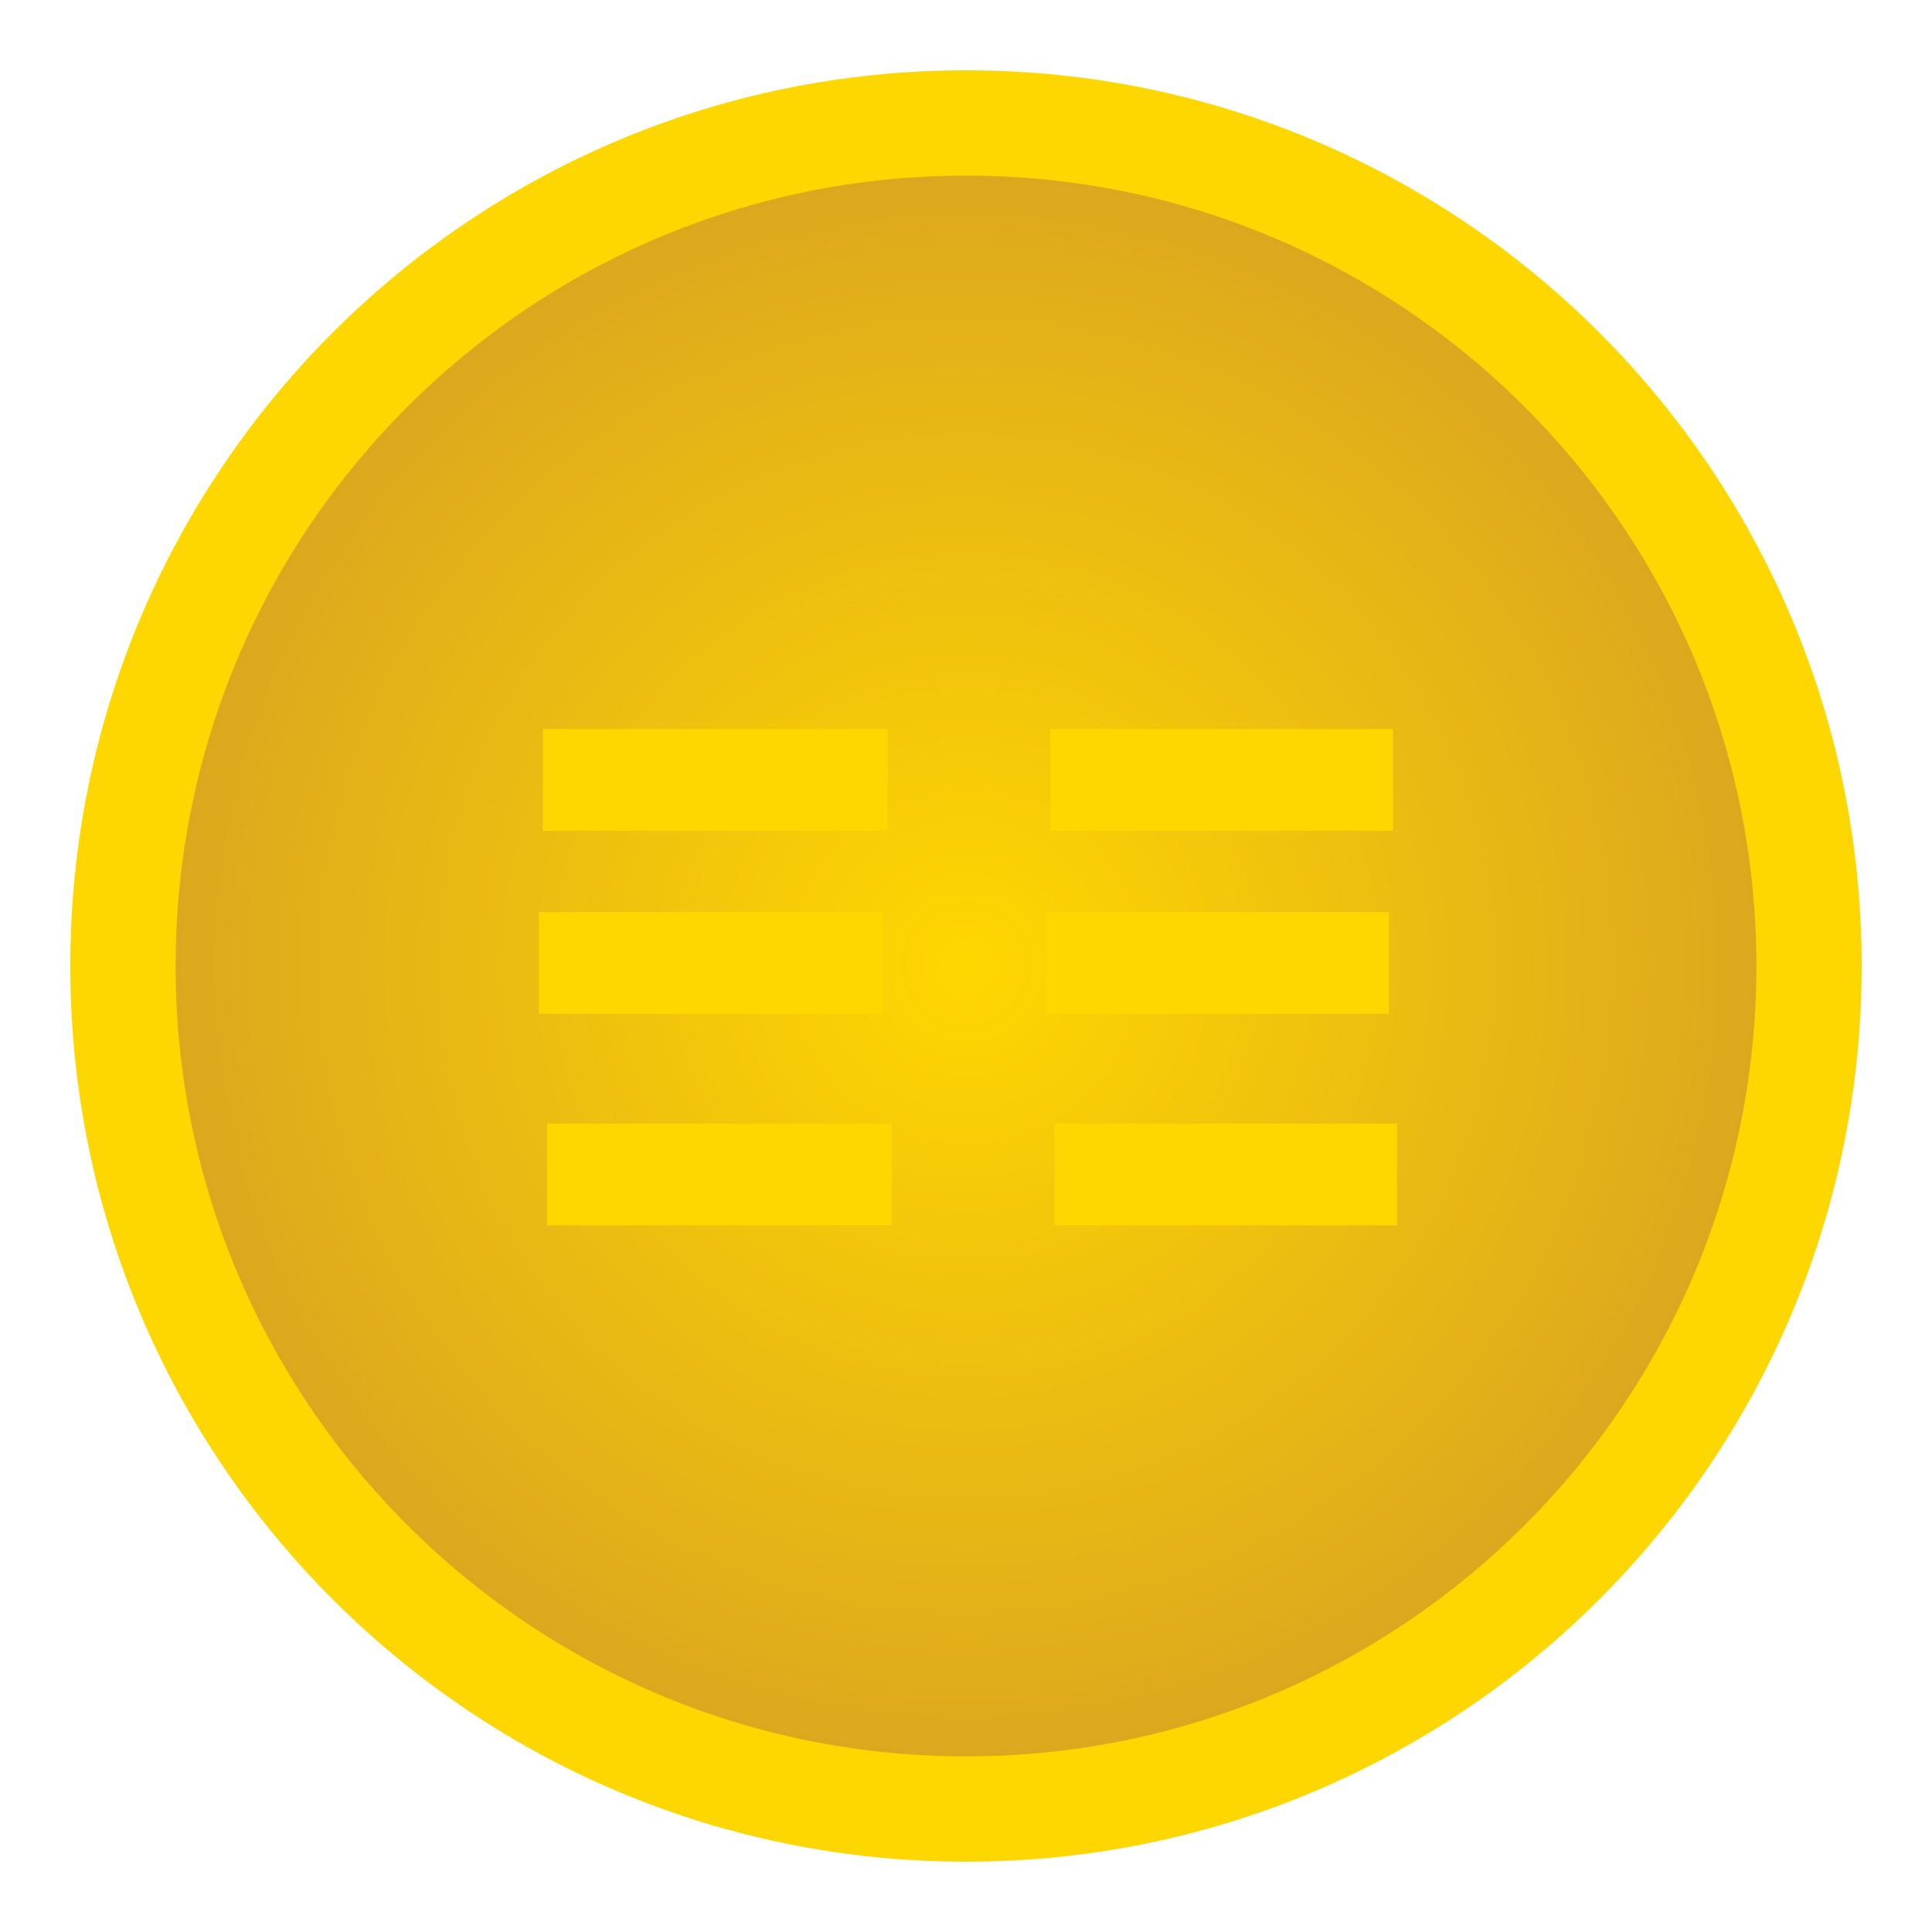
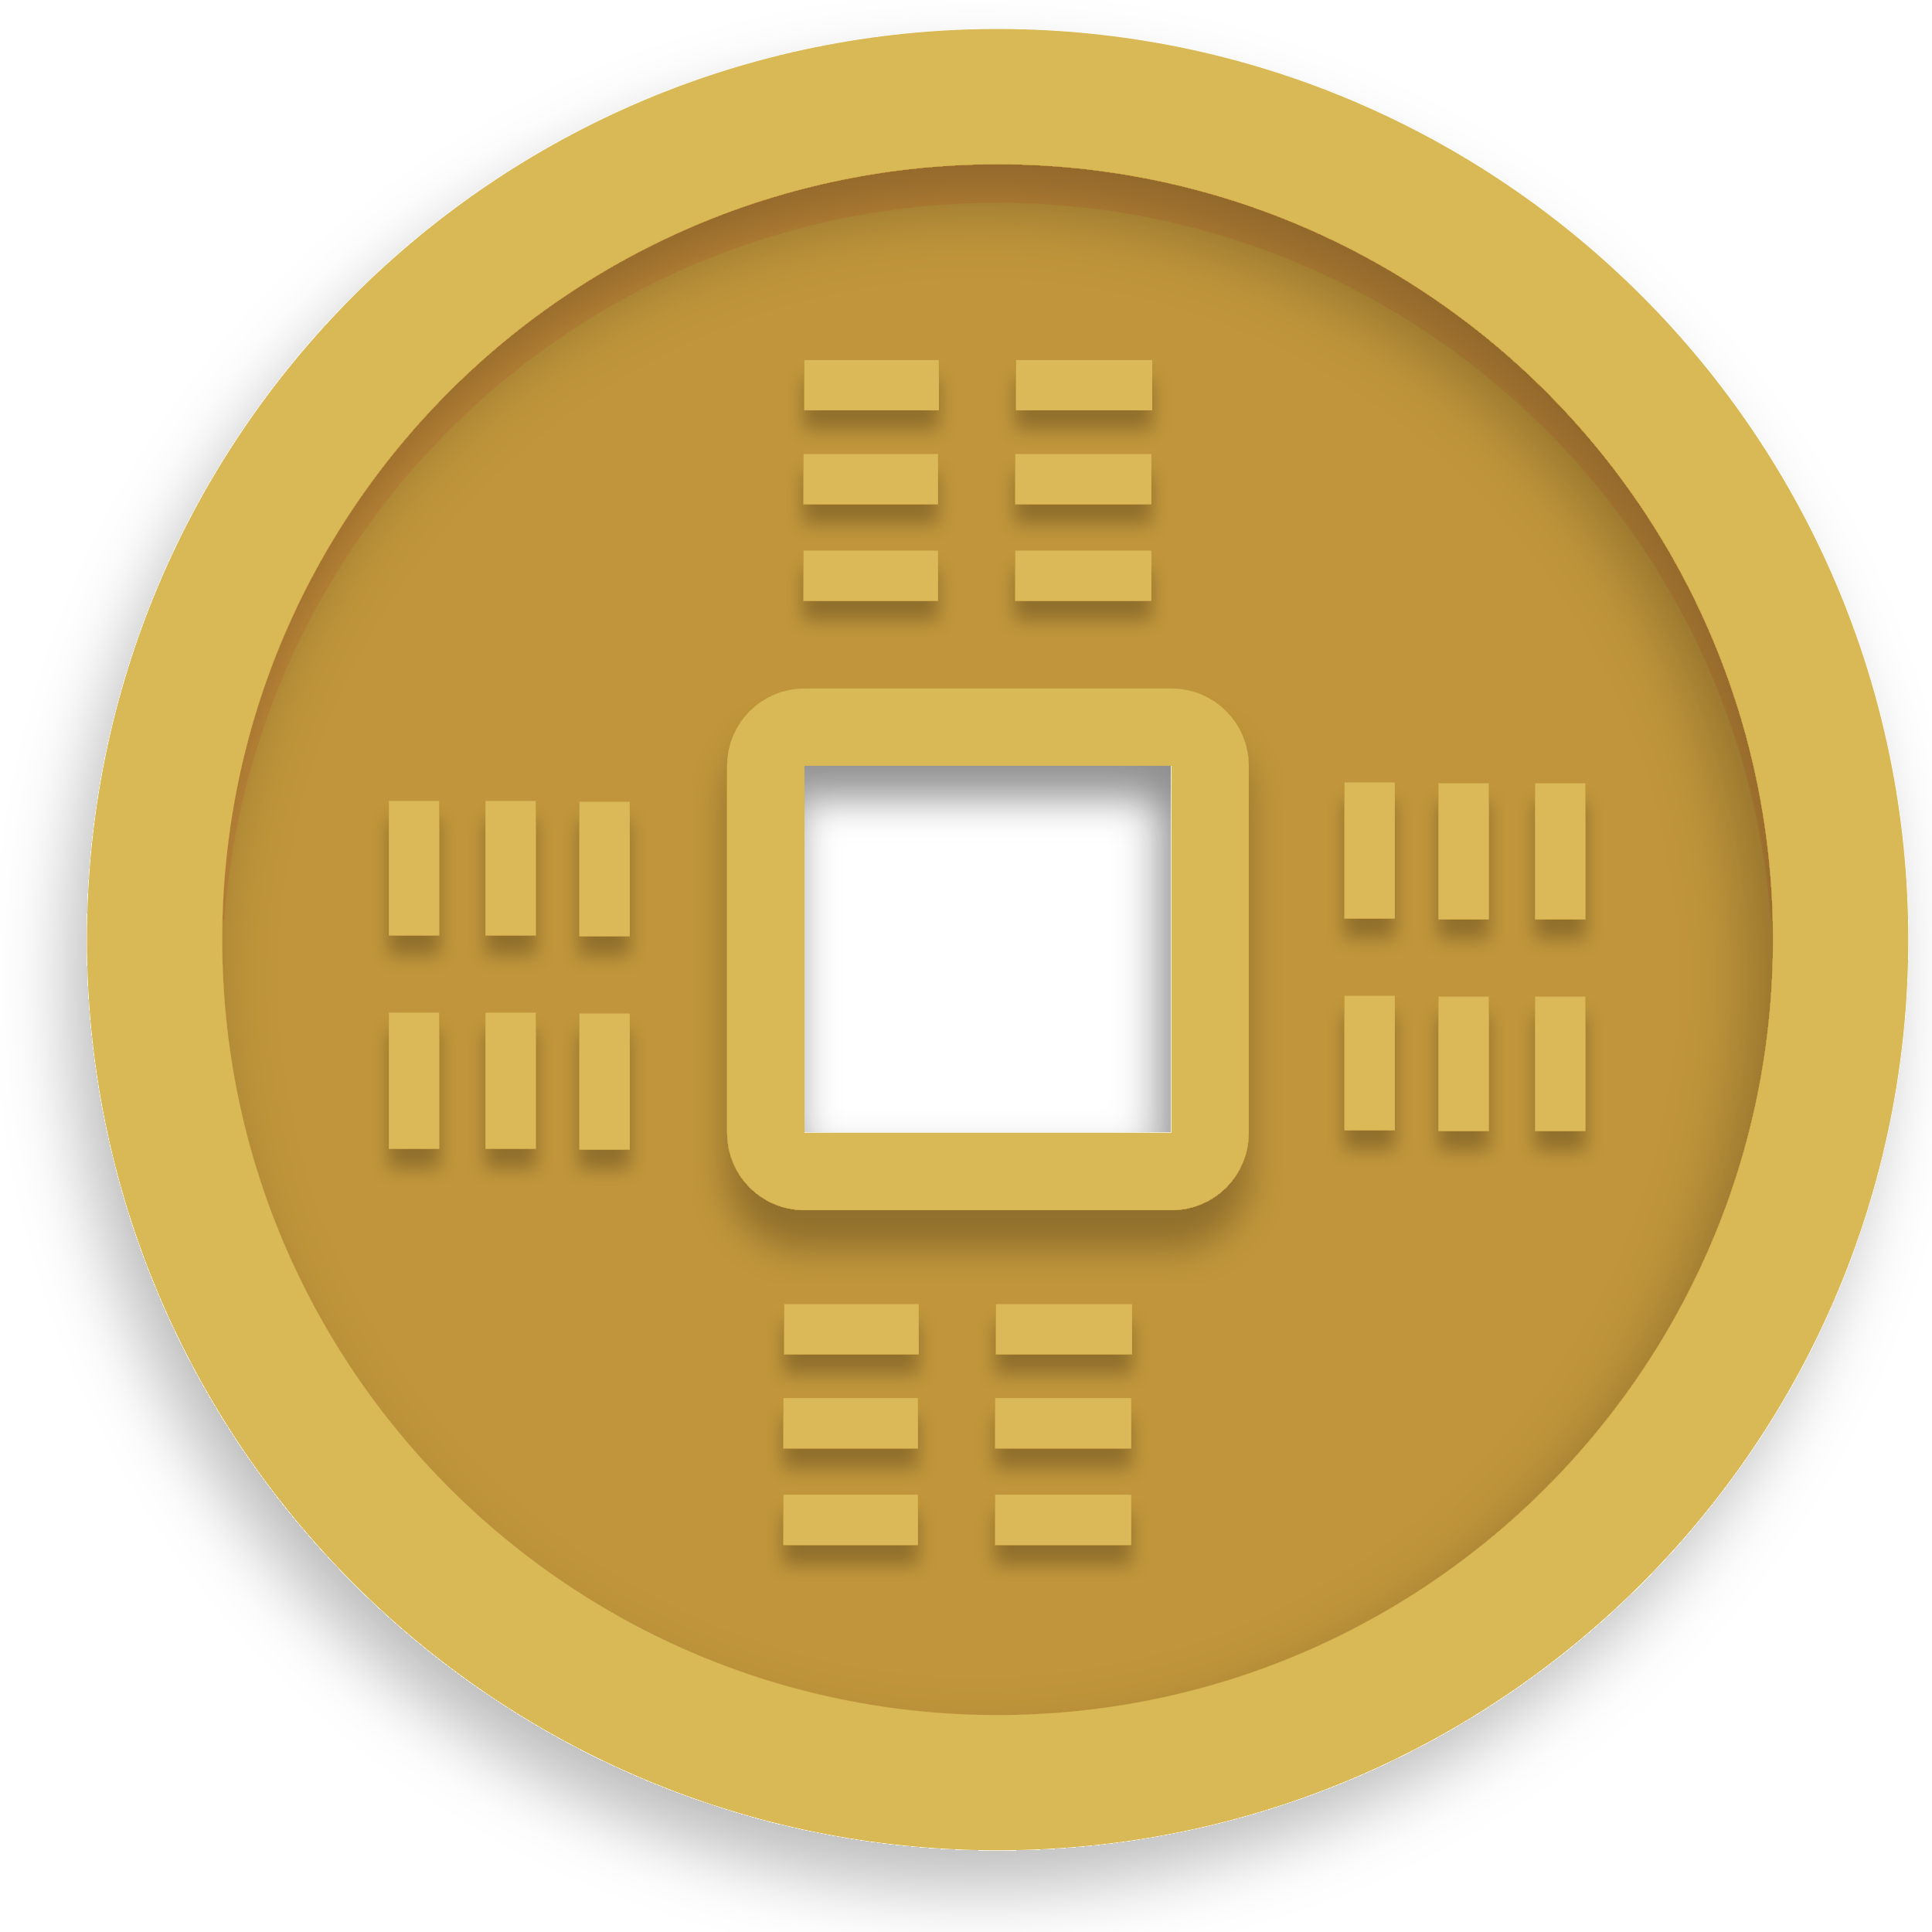
- <svg xmlns="http://www.w3.org/2000/svg" width="100%" height="100%" viewBox="0 0 100 100" version="1.1" xml:space="preserve" style="fill-rule:evenodd;clip-rule:evenodd;">
-   <circle cx="50" cy="50" r="43.636" style="fill:url(#_Radial1);stroke:rgb(255,215,0);stroke-width:5.45px;" />
-   <circle cx="50" cy="50" r="41.818" style="fill:none;" />
-   <path d="M45.946,37.737L28.105,37.737L28.105,43L45.946,43L45.946,37.737ZM54.367,37.737L54.367,43L72.105,43L72.105,37.737L54.367,37.737Z" style="fill:rgb(255,215,0);" />
-   <g transform="matrix(1,0,0,1,-0.210526,9.47368)">
-     <path d="M45.946,37.737L28.105,37.737L28.105,43L45.946,43L45.946,37.737ZM54.367,37.737L54.367,43L72.105,43L72.105,37.737L54.367,37.737Z" style="fill:rgb(255,215,0);" />
-   </g>
-   <g transform="matrix(1,0,0,1,0.210526,20.421)">
-     <path d="M45.946,37.737L28.105,37.737L28.105,43L45.946,43L45.946,37.737ZM54.367,37.737L54.367,43L72.105,43L72.105,37.737L54.367,37.737Z" style="fill:rgb(255,215,0);" />
+ <svg xmlns="http://www.w3.org/2000/svg" width="100" height="100" viewBox="0 0 100 100" fill="none">
+   <g filter="url(#filter0_d_15_3199)">
+     <path d="M51.136 4.636C75.16 4.636 94.636 24.335 94.636 48.636C94.636 72.936 75.16 92.636 51.136 92.636C27.112 92.636 7.636 72.936 7.636 48.636C7.636 24.335 27.112 4.636 51.136 4.636ZM41.636 39.636V58.636H60.636V39.636H41.636Z" fill="#C0953A" />
+   </g>
+   <g filter="url(#filter1_d_15_3199)">
+     <rect x="39.636" y="37.636" width="23" height="23" rx="2" stroke="#D9B956" stroke-width="4" />
+   </g>
+   <g filter="url(#filter2_d_15_3199)">
+     <path d="M48.594 21.236H41.636V18.636H48.594V21.236ZM59.636 21.236H52.594V18.636H59.636V21.236Z" fill="#DCB958" />
+   </g>
+   <g filter="url(#filter3_d_15_3199)">
+     <path d="M48.552 26.1H41.594V23.5H48.552V26.1ZM59.594 26.1H52.552V23.5H59.594V26.1Z" fill="#DCB958" />
+   </g>
+   <g filter="url(#filter4_d_15_3199)">
+     <path d="M48.552 31.1H41.594V28.5H48.552V31.1ZM59.594 31.1H52.552V28.5H59.594V31.1Z" fill="#DCB958" />
+   </g>
+   <g filter="url(#filter5_d_15_3199)">
+     <path d="M47.552 70.1H40.594V67.5H47.552V70.1ZM58.594 70.1H51.552V67.5H58.594V70.1Z" fill="#DCB958" />
+   </g>
+   <g filter="url(#filter6_d_15_3199)">
+     <path d="M47.51 74.964H40.552V72.365H47.51V74.964ZM58.552 74.964H51.51V72.365H58.552V74.964Z" fill="#DCB958" />
+   </g>
+   <g filter="url(#filter7_d_15_3199)">
+     <path d="M47.51 79.964H40.552V77.365H47.51V79.964ZM58.552 79.964H51.51V77.365H58.552V79.964Z" fill="#DCB958" />
+   </g>
+   <g filter="url(#filter8_d_15_3199)">
+     <path d="M72.194 51.542V58.5H69.594V51.542H72.194ZM72.194 40.5V47.542H69.594V40.5H72.194Z" fill="#DCB958" />
+   </g>
+   <g filter="url(#filter9_d_15_3199)">
+     <path d="M77.058 51.584V58.542H74.458V51.584H77.058ZM77.058 40.542V47.584H74.458V40.542H77.058Z" fill="#DCB958" />
+   </g>
+   <g filter="url(#filter10_d_15_3199)">
+     <path d="M82.058 51.584V58.542H79.458V51.584H82.058ZM82.058 40.542V47.584H79.458V40.542H82.058Z" fill="#DCB958" />
+   </g>
+   <g filter="url(#filter11_d_15_3199)">
+     <path d="M29.994 48.458V41.5H32.594V48.458H29.994ZM29.994 59.5V52.458H32.594V59.5H29.994Z" fill="#DCB958" />
+   </g>
+   <g filter="url(#filter12_d_15_3199)">
+     <path d="M25.13 48.416V41.458H27.73V48.416H25.13ZM25.13 59.458V52.416H27.73V59.458H25.13Z" fill="#DCB958" />
+   </g>
+   <g filter="url(#filter13_d_15_3199)">
+     <path d="M20.13 48.416V41.458H22.73V48.416H20.13ZM20.13 59.458V52.416H22.73V59.458H20.13Z" fill="#DCB958" />
+   </g>
+   <path d="M51.636 3.5C76.661 3.5 97.132 23.001 98.679 47.636H91.661C90.127 26.871 72.793 10.5 51.636 10.5C30.479 10.5 13.146 26.871 11.612 47.636H4.594C6.141 23.001 26.611 3.5 51.636 3.5Z" fill="#BF8838" />
+   <g filter="url(#filter14_d_15_3199)">
+     <path d="M51.636 92.272C75.736 92.272 95.272 72.736 95.272 48.636C95.272 24.537 75.736 5 51.636 5C27.537 5 8 24.537 8 48.636C8 72.736 27.537 92.272 51.636 92.272Z" stroke="#D9B956" stroke-width="7" />
  </g>
  <defs>
-     <radialGradient id="_Radial1" cx="0" cy="0" r="1" gradientUnits="userSpaceOnUse" gradientTransform="matrix(43.6364,0,0,43.6364,50,50)">
-       <stop offset="0" style="stop-color:rgb(255,215,0);stop-opacity:1" />
-       <stop offset="1" style="stop-color:rgb(218,165,32);stop-opacity:1" />
-     </radialGradient>
+     <filter id="filter0_d_15_3199" x="4.636" y="3.636" width="91" height="92" filterUnits="userSpaceOnUse">
+       <feFlood flood-opacity="0" result="BackgroundImageFix" />
+       <feColorMatrix in="SourceAlpha" type="matrix" values="0 0 0 0 0 0 0 0 0 0 0 0 0 0 0 0 0 0 127 0" result="hardAlpha" />
+       <feOffset dx="-1" dy="1" />
+       <feGaussianBlur stdDeviation="1" />
+       <feComposite in2="hardAlpha" operator="out" />
+       <feColorMatrix type="matrix" values="0 0 0 0 0 0 0 0 0 0 0 0 0 0 0 0 0 0 0.25 0" />
+       <feBlend mode="normal" in2="BackgroundImageFix" result="effect1_dropShadow_15_3199" />
+       <feBlend mode="normal" in="SourceGraphic" in2="effect1_dropShadow_15_3199" result="shape" />
+     </filter>
+     <filter id="filter1_d_15_3199" x="35.836" y="35.636" width="30.6" height="30.8" filterUnits="userSpaceOnUse">
+       <feFlood flood-opacity="0" result="BackgroundImageFix" />
+       <feColorMatrix in="SourceAlpha" type="matrix" values="0 0 0 0 0 0 0 0 0 0 0 0 0 0 0 0 0 0 127 0" result="hardAlpha" />
+       <feOffset dy="2" />
+       <feGaussianBlur stdDeviation="0.9" />
+       <feComposite in2="hardAlpha" operator="out" />
+       <feColorMatrix type="matrix" values="0 0 0 0 0 0 0 0 0 0 0 0 0 0 0 0 0 0 0.25 0" />
+       <feBlend mode="normal" in2="BackgroundImageFix" result="effect1_dropShadow_15_3199" />
+       <feBlend mode="normal" in="SourceGraphic" in2="effect1_dropShadow_15_3199" result="shape" />
+     </filter>
+     <filter id="filter2_d_15_3199" x="40.736" y="18.636" width="19.8" height="4.5" filterUnits="userSpaceOnUse">
+       <feFlood flood-opacity="0" result="BackgroundImageFix" />
+       <feColorMatrix in="SourceAlpha" type="matrix" values="0 0 0 0 0 0 0 0 0 0 0 0 0 0 0 0 0 0 127 0" result="hardAlpha" />
+       <feOffset dy="1" />
+       <feGaussianBlur stdDeviation="0.45" />
+       <feComposite in2="hardAlpha" operator="out" />
+       <feColorMatrix type="matrix" values="0 0 0 0 0 0 0 0 0 0 0 0 0 0 0 0 0 0 0.25 0" />
+       <feBlend mode="normal" in2="BackgroundImageFix" result="effect1_dropShadow_15_3199" />
+       <feBlend mode="normal" in="SourceGraphic" in2="effect1_dropShadow_15_3199" result="shape" />
+     </filter>
+     <filter id="filter3_d_15_3199" x="40.694" y="23.5" width="19.8" height="4.5" filterUnits="userSpaceOnUse">
+       <feFlood flood-opacity="0" result="BackgroundImageFix" />
+       <feColorMatrix in="SourceAlpha" type="matrix" values="0 0 0 0 0 0 0 0 0 0 0 0 0 0 0 0 0 0 127 0" result="hardAlpha" />
+       <feOffset dy="1" />
+       <feGaussianBlur stdDeviation="0.45" />
+       <feComposite in2="hardAlpha" operator="out" />
+       <feColorMatrix type="matrix" values="0 0 0 0 0 0 0 0 0 0 0 0 0 0 0 0 0 0 0.25 0" />
+       <feBlend mode="normal" in2="BackgroundImageFix" result="effect1_dropShadow_15_3199" />
+       <feBlend mode="normal" in="SourceGraphic" in2="effect1_dropShadow_15_3199" result="shape" />
+     </filter>
+     <filter id="filter4_d_15_3199" x="40.694" y="28.5" width="19.8" height="4.5" filterUnits="userSpaceOnUse">
+       <feFlood flood-opacity="0" result="BackgroundImageFix" />
+       <feColorMatrix in="SourceAlpha" type="matrix" values="0 0 0 0 0 0 0 0 0 0 0 0 0 0 0 0 0 0 127 0" result="hardAlpha" />
+       <feOffset dy="1" />
+       <feGaussianBlur stdDeviation="0.45" />
+       <feComposite in2="hardAlpha" operator="out" />
+       <feColorMatrix type="matrix" values="0 0 0 0 0 0 0 0 0 0 0 0 0 0 0 0 0 0 0.25 0" />
+       <feBlend mode="normal" in2="BackgroundImageFix" result="effect1_dropShadow_15_3199" />
+       <feBlend mode="normal" in="SourceGraphic" in2="effect1_dropShadow_15_3199" result="shape" />
+     </filter>
+     <filter id="filter5_d_15_3199" x="39.694" y="67.5" width="19.8" height="4.5" filterUnits="userSpaceOnUse">
+       <feFlood flood-opacity="0" result="BackgroundImageFix" />
+       <feColorMatrix in="SourceAlpha" type="matrix" values="0 0 0 0 0 0 0 0 0 0 0 0 0 0 0 0 0 0 127 0" result="hardAlpha" />
+       <feOffset dy="1" />
+       <feGaussianBlur stdDeviation="0.45" />
+       <feComposite in2="hardAlpha" operator="out" />
+       <feColorMatrix type="matrix" values="0 0 0 0 0 0 0 0 0 0 0 0 0 0 0 0 0 0 0.25 0" />
+       <feBlend mode="normal" in2="BackgroundImageFix" result="effect1_dropShadow_15_3199" />
+       <feBlend mode="normal" in="SourceGraphic" in2="effect1_dropShadow_15_3199" result="shape" />
+     </filter>
+     <filter id="filter6_d_15_3199" x="39.652" y="72.365" width="19.8" height="4.5" filterUnits="userSpaceOnUse">
+       <feFlood flood-opacity="0" result="BackgroundImageFix" />
+       <feColorMatrix in="SourceAlpha" type="matrix" values="0 0 0 0 0 0 0 0 0 0 0 0 0 0 0 0 0 0 127 0" result="hardAlpha" />
+       <feOffset dy="1" />
+       <feGaussianBlur stdDeviation="0.45" />
+       <feComposite in2="hardAlpha" operator="out" />
+       <feColorMatrix type="matrix" values="0 0 0 0 0 0 0 0 0 0 0 0 0 0 0 0 0 0 0.25 0" />
+       <feBlend mode="normal" in2="BackgroundImageFix" result="effect1_dropShadow_15_3199" />
+       <feBlend mode="normal" in="SourceGraphic" in2="effect1_dropShadow_15_3199" result="shape" />
+     </filter>
+     <filter id="filter7_d_15_3199" x="39.652" y="77.365" width="19.8" height="4.5" filterUnits="userSpaceOnUse">
+       <feFlood flood-opacity="0" result="BackgroundImageFix" />
+       <feColorMatrix in="SourceAlpha" type="matrix" values="0 0 0 0 0 0 0 0 0 0 0 0 0 0 0 0 0 0 127 0" result="hardAlpha" />
+       <feOffset dy="1" />
+       <feGaussianBlur stdDeviation="0.45" />
+       <feComposite in2="hardAlpha" operator="out" />
+       <feColorMatrix type="matrix" values="0 0 0 0 0 0 0 0 0 0 0 0 0 0 0 0 0 0 0.25 0" />
+       <feBlend mode="normal" in2="BackgroundImageFix" result="effect1_dropShadow_15_3199" />
+       <feBlend mode="normal" in="SourceGraphic" in2="effect1_dropShadow_15_3199" result="shape" />
+     </filter>
+     <filter id="filter8_d_15_3199" x="68.694" y="40.5" width="4.4" height="19.9" filterUnits="userSpaceOnUse">
+       <feFlood flood-opacity="0" result="BackgroundImageFix" />
+       <feColorMatrix in="SourceAlpha" type="matrix" values="0 0 0 0 0 0 0 0 0 0 0 0 0 0 0 0 0 0 127 0" result="hardAlpha" />
+       <feOffset dy="1" />
+       <feGaussianBlur stdDeviation="0.45" />
+       <feComposite in2="hardAlpha" operator="out" />
+       <feColorMatrix type="matrix" values="0 0 0 0 0 0 0 0 0 0 0 0 0 0 0 0 0 0 0.25 0" />
+       <feBlend mode="normal" in2="BackgroundImageFix" result="effect1_dropShadow_15_3199" />
+       <feBlend mode="normal" in="SourceGraphic" in2="effect1_dropShadow_15_3199" result="shape" />
+     </filter>
+     <filter id="filter9_d_15_3199" x="73.558" y="40.542" width="4.4" height="19.9" filterUnits="userSpaceOnUse">
+       <feFlood flood-opacity="0" result="BackgroundImageFix" />
+       <feColorMatrix in="SourceAlpha" type="matrix" values="0 0 0 0 0 0 0 0 0 0 0 0 0 0 0 0 0 0 127 0" result="hardAlpha" />
+       <feOffset dy="1" />
+       <feGaussianBlur stdDeviation="0.45" />
+       <feComposite in2="hardAlpha" operator="out" />
+       <feColorMatrix type="matrix" values="0 0 0 0 0 0 0 0 0 0 0 0 0 0 0 0 0 0 0.25 0" />
+       <feBlend mode="normal" in2="BackgroundImageFix" result="effect1_dropShadow_15_3199" />
+       <feBlend mode="normal" in="SourceGraphic" in2="effect1_dropShadow_15_3199" result="shape" />
+     </filter>
+     <filter id="filter10_d_15_3199" x="78.558" y="40.542" width="4.4" height="19.9" filterUnits="userSpaceOnUse">
+       <feFlood flood-opacity="0" result="BackgroundImageFix" />
+       <feColorMatrix in="SourceAlpha" type="matrix" values="0 0 0 0 0 0 0 0 0 0 0 0 0 0 0 0 0 0 127 0" result="hardAlpha" />
+       <feOffset dy="1" />
+       <feGaussianBlur stdDeviation="0.45" />
+       <feComposite in2="hardAlpha" operator="out" />
+       <feColorMatrix type="matrix" values="0 0 0 0 0 0 0 0 0 0 0 0 0 0 0 0 0 0 0.25 0" />
+       <feBlend mode="normal" in2="BackgroundImageFix" result="effect1_dropShadow_15_3199" />
+       <feBlend mode="normal" in="SourceGraphic" in2="effect1_dropShadow_15_3199" result="shape" />
+     </filter>
+     <filter id="filter11_d_15_3199" x="29.094" y="41.5" width="4.4" height="19.9" filterUnits="userSpaceOnUse">
+       <feFlood flood-opacity="0" result="BackgroundImageFix" />
+       <feColorMatrix in="SourceAlpha" type="matrix" values="0 0 0 0 0 0 0 0 0 0 0 0 0 0 0 0 0 0 127 0" result="hardAlpha" />
+       <feOffset dy="1" />
+       <feGaussianBlur stdDeviation="0.45" />
+       <feComposite in2="hardAlpha" operator="out" />
+       <feColorMatrix type="matrix" values="0 0 0 0 0 0 0 0 0 0 0 0 0 0 0 0 0 0 0.25 0" />
+       <feBlend mode="normal" in2="BackgroundImageFix" result="effect1_dropShadow_15_3199" />
+       <feBlend mode="normal" in="SourceGraphic" in2="effect1_dropShadow_15_3199" result="shape" />
+     </filter>
+     <filter id="filter12_d_15_3199" x="24.23" y="41.458" width="4.4" height="19.9" filterUnits="userSpaceOnUse">
+       <feFlood flood-opacity="0" result="BackgroundImageFix" />
+       <feColorMatrix in="SourceAlpha" type="matrix" values="0 0 0 0 0 0 0 0 0 0 0 0 0 0 0 0 0 0 127 0" result="hardAlpha" />
+       <feOffset dy="1" />
+       <feGaussianBlur stdDeviation="0.45" />
+       <feComposite in2="hardAlpha" operator="out" />
+       <feColorMatrix type="matrix" values="0 0 0 0 0 0 0 0 0 0 0 0 0 0 0 0 0 0 0.25 0" />
+       <feBlend mode="normal" in2="BackgroundImageFix" result="effect1_dropShadow_15_3199" />
+       <feBlend mode="normal" in="SourceGraphic" in2="effect1_dropShadow_15_3199" result="shape" />
+     </filter>
+     <filter id="filter13_d_15_3199" x="19.23" y="41.458" width="4.4" height="19.9" filterUnits="userSpaceOnUse">
+       <feFlood flood-opacity="0" result="BackgroundImageFix" />
+       <feColorMatrix in="SourceAlpha" type="matrix" values="0 0 0 0 0 0 0 0 0 0 0 0 0 0 0 0 0 0 127 0" result="hardAlpha" />
+       <feOffset dy="1" />
+       <feGaussianBlur stdDeviation="0.45" />
+       <feComposite in2="hardAlpha" operator="out" />
+       <feColorMatrix type="matrix" values="0 0 0 0 0 0 0 0 0 0 0 0 0 0 0 0 0 0 0.25 0" />
+       <feBlend mode="normal" in2="BackgroundImageFix" result="effect1_dropShadow_15_3199" />
+       <feBlend mode="normal" in="SourceGraphic" in2="effect1_dropShadow_15_3199" result="shape" />
+     </filter>
+     <filter id="filter14_d_15_3199" x="0" y="0" width="101.272" height="101.272" filterUnits="userSpaceOnUse">
+       <feFlood flood-opacity="0" result="BackgroundImageFix" />
+       <feColorMatrix in="SourceAlpha" type="matrix" values="0 0 0 0 0 0 0 0 0 0 0 0 0 0 0 0 0 0 127 0" result="hardAlpha" />
+       <feOffset dx="-1" dy="2" />
+       <feGaussianBlur stdDeviation="1.75" />
+       <feComposite in2="hardAlpha" operator="out" />
+       <feColorMatrix type="matrix" values="0 0 0 0 0 0 0 0 0 0 0 0 0 0 0 0 0 0 0.25 0" />
+       <feBlend mode="normal" in2="BackgroundImageFix" result="effect1_dropShadow_15_3199" />
+       <feBlend mode="normal" in="SourceGraphic" in2="effect1_dropShadow_15_3199" result="shape" />
+     </filter>
  </defs>
</svg>
